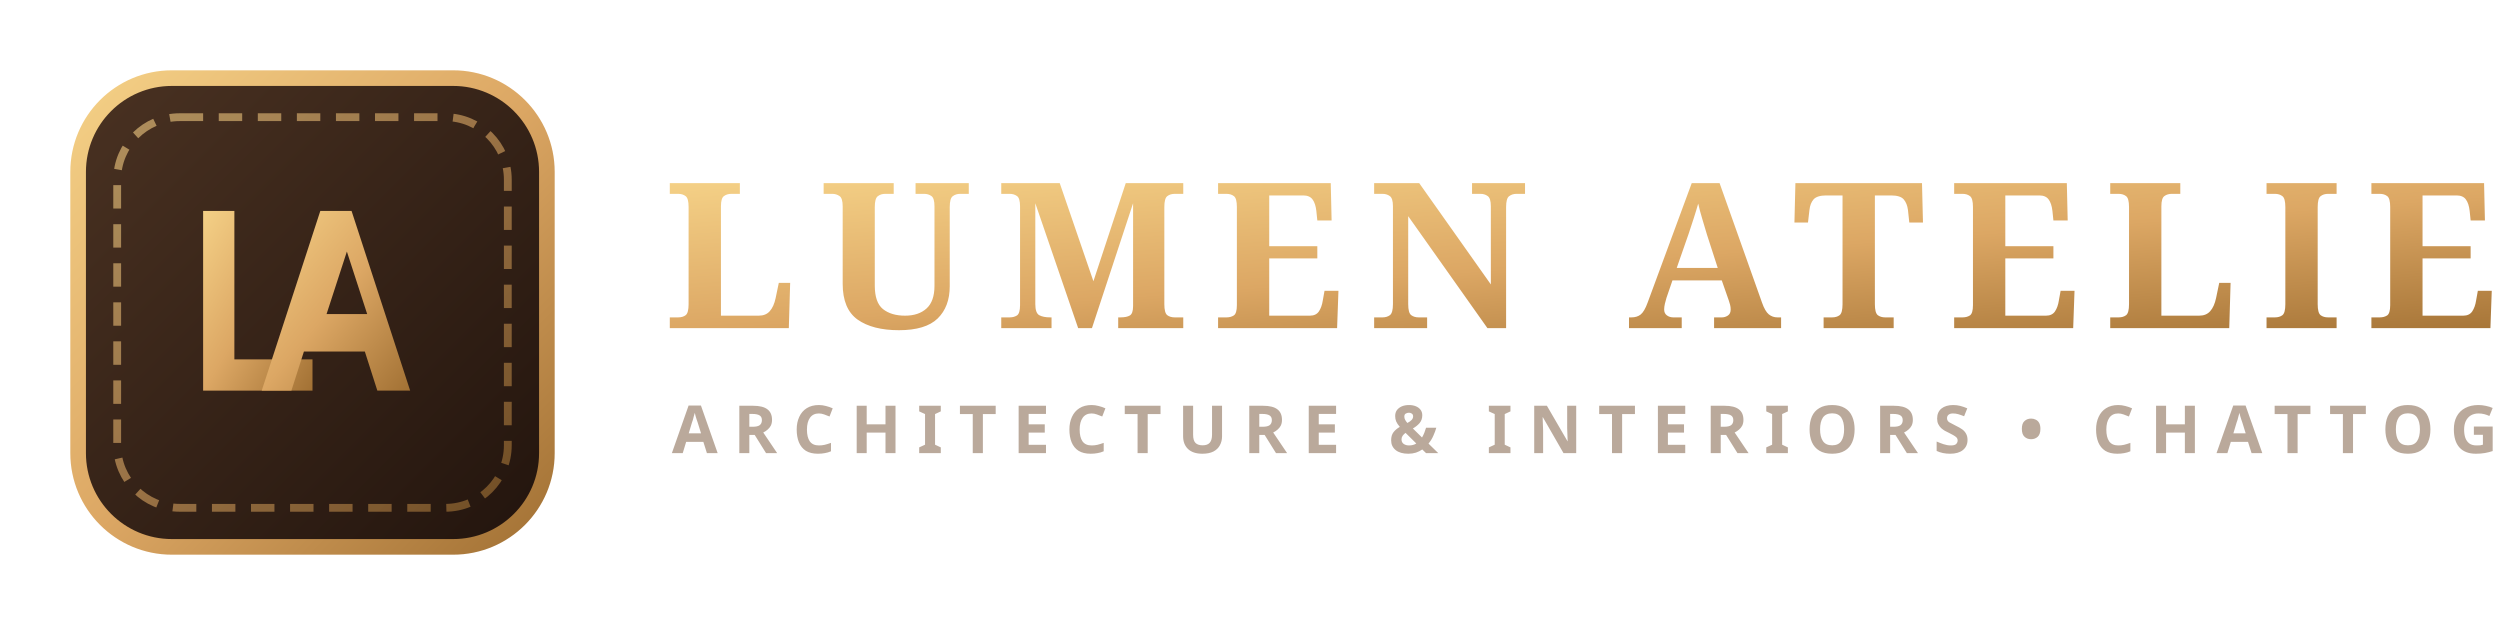
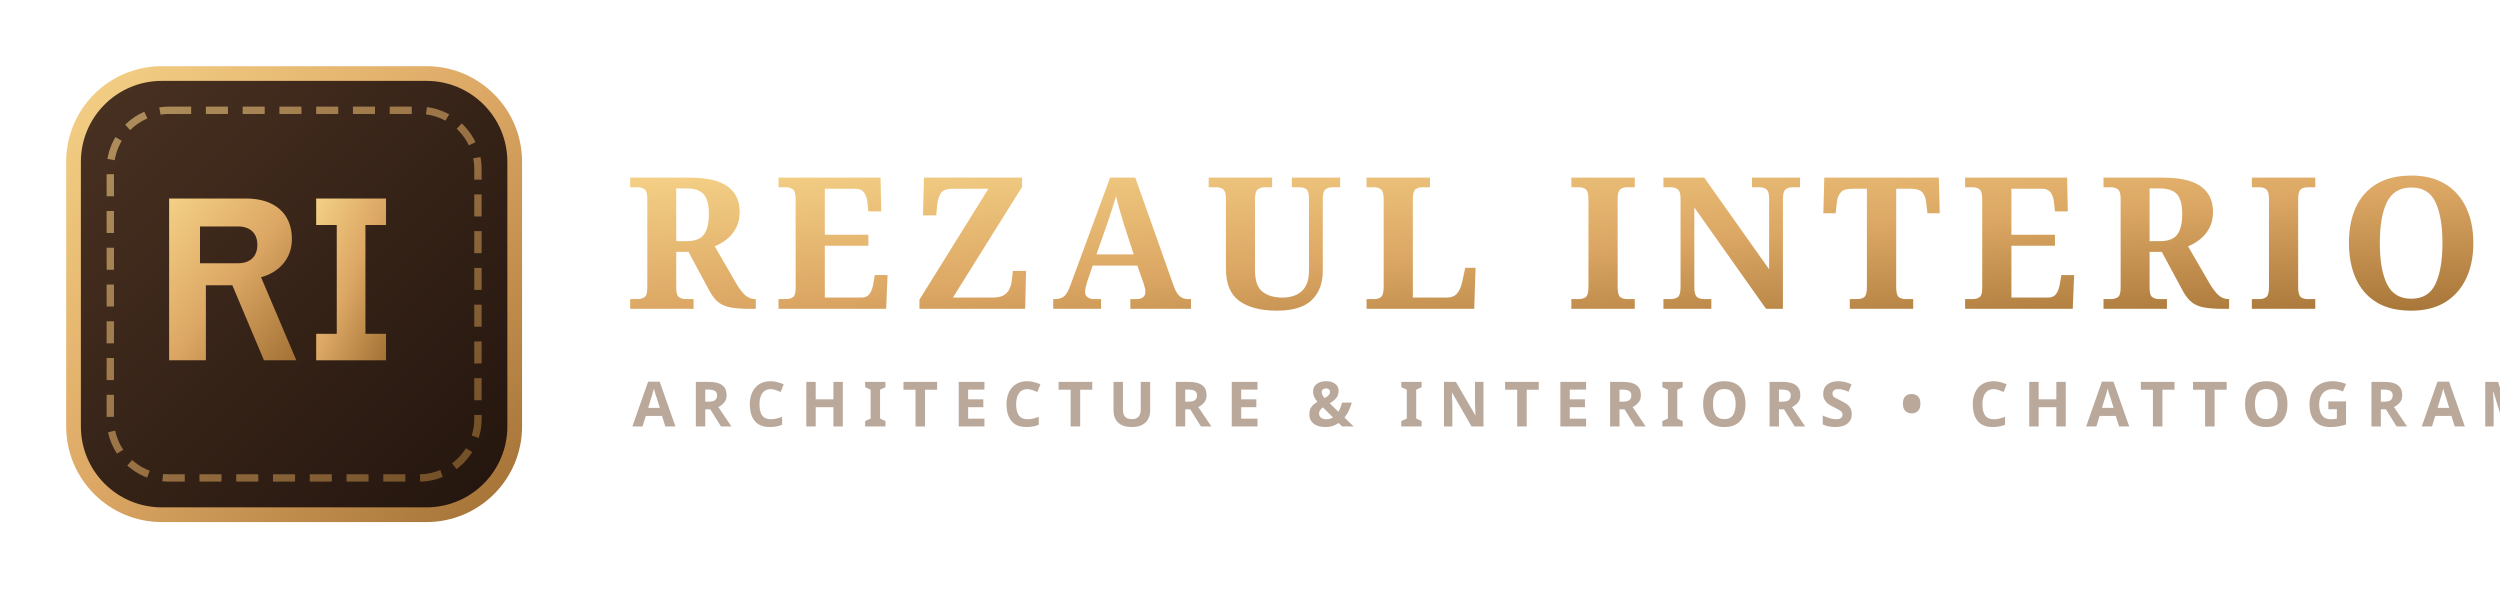
- <svg xmlns="http://www.w3.org/2000/svg" viewBox="0 0 320 80" width="320" height="80">
+ <svg xmlns="http://www.w3.org/2000/svg" viewBox="0 0 340 80" width="340" height="80">
  <defs>
    <linearGradient id="woodBadge" x1="0%" y1="0%" x2="100%" y2="100%">
      <stop offset="0%" stop-color="#4A3222" />
      <stop offset="100%" stop-color="#22140D" />
    </linearGradient>
    <linearGradient id="brassGold" x1="0%" y1="0%" x2="100%" y2="100%">
      <stop offset="0%" stop-color="#F4D086" />
      <stop offset="50%" stop-color="#DCA764" />
      <stop offset="100%" stop-color="#A27134" />
    </linearGradient>
  </defs>
  <rect x="10" y="10" width="60" height="60" rx="12" fill="url(#woodBadge)" stroke="url(#brassGold)" stroke-width="2" />
  <rect x="15" y="15" width="50" height="50" rx="8" fill="none" stroke="url(#brassGold)" stroke-width="1" stroke-dasharray="3,2" opacity="0.6" />
  <g fill="url(#brassGold)">
-     <path d="M26 27 h 4 v 19 h 10 v 4 H 26 Z" />
-     <path d="M41 27 h 4 l 7.5 23 h -4.2 l -1.6 -5 h -7.8 l -1.6 5 H 33.5 Z m 3.4 5.2 l -2.6 8 h 5.2 Z" />
+     <path d="M23 27 h 10.5 c 3.8 0 6.2 2 6.2 5.5 c 0 2.8 -1.9 4.6 -4.2 5.2 l 4.8 11.3 h -4.4 l -4.3 -10.2 h -3.6 v 10.2 H 23 Z M 27.2 30.8 v 5 h 5.2 c 1.6 0 2.6 -0.9 2.6 -2.5 c 0 -1.6 -1 -2.5 -2.6 -2.5 Z" />
+     <path d="M43 27 h 9.5 v 3.6 h -2.8 v 14.8 h 2.8 v 3.6 H 43 v -3.6 h 2.8 V 30.6 H 43 Z" />
  </g>
-   <text x="85" y="42" font-family="'Cormorant Garamond', Georgia, serif" font-size="26" font-weight="700" letter-spacing="3" fill="url(#brassGold)">LUMEN ATELIER</text>
+   <text x="85" y="42" font-family="'Cormorant Garamond', Georgia, serif" font-size="25" font-weight="700" letter-spacing="2.5" fill="url(#brassGold)">REZAUL INTERIOR</text>
  <text x="86" y="58" font-family="'Plus Jakarta Sans', sans-serif" font-size="8.5" font-weight="600" letter-spacing="2" fill="#BAA99B">ARCHITECTURE &amp; INTERIORS • CHATTOGRAM</text>
</svg>
